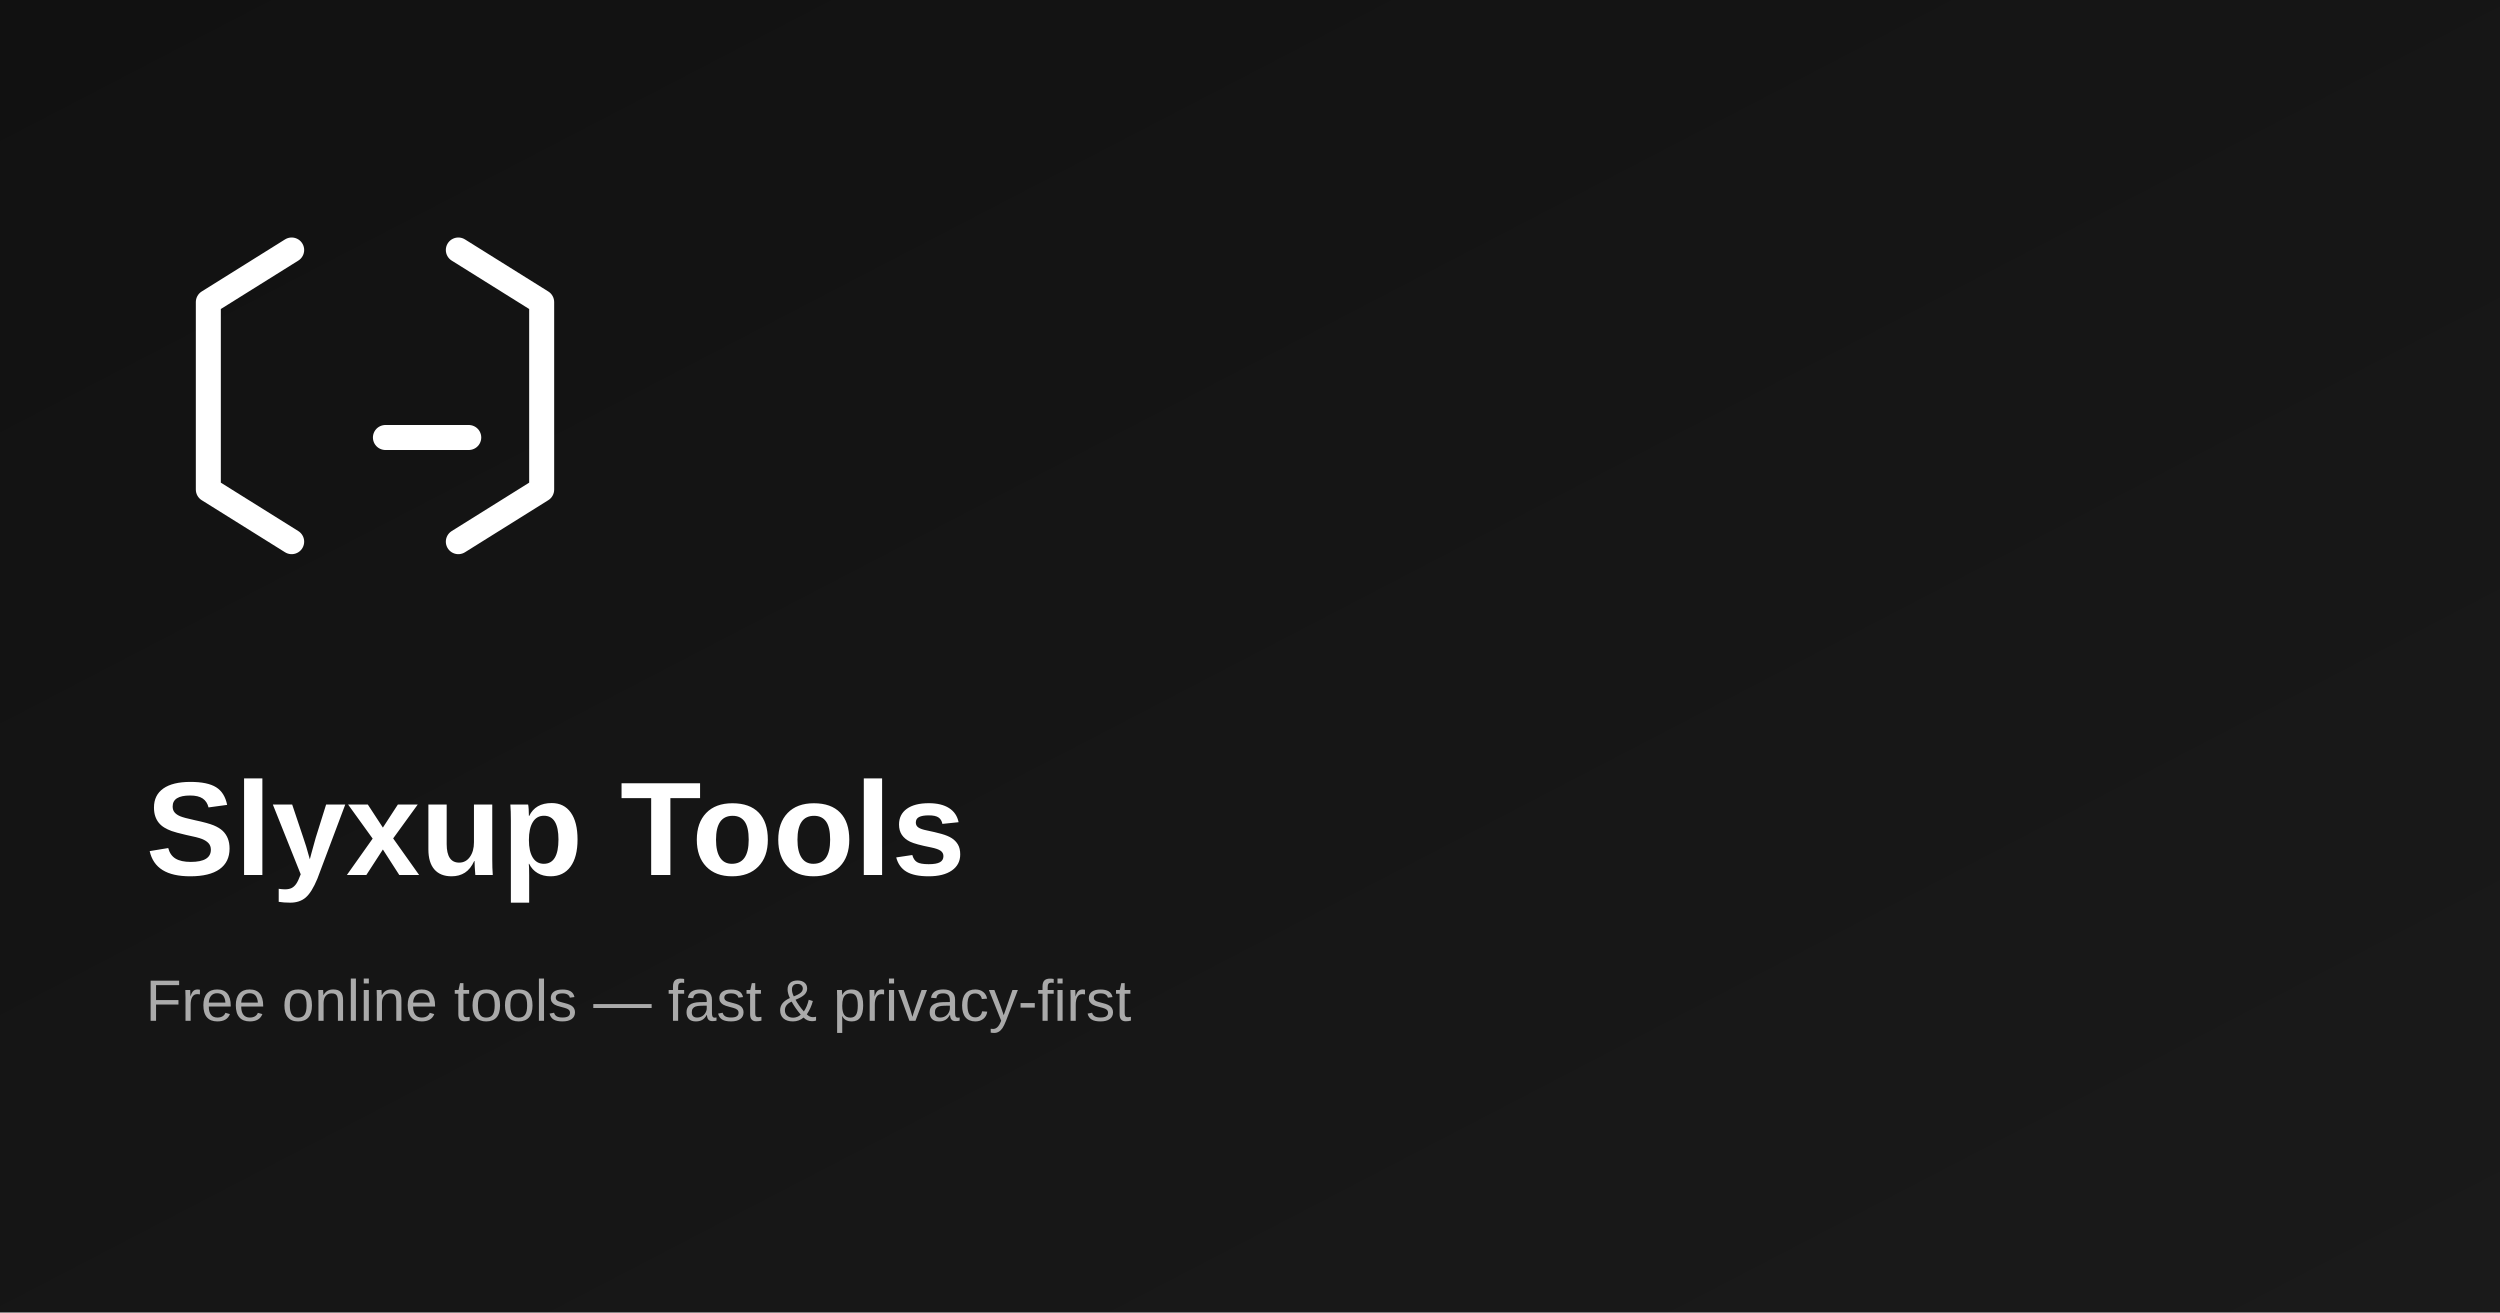
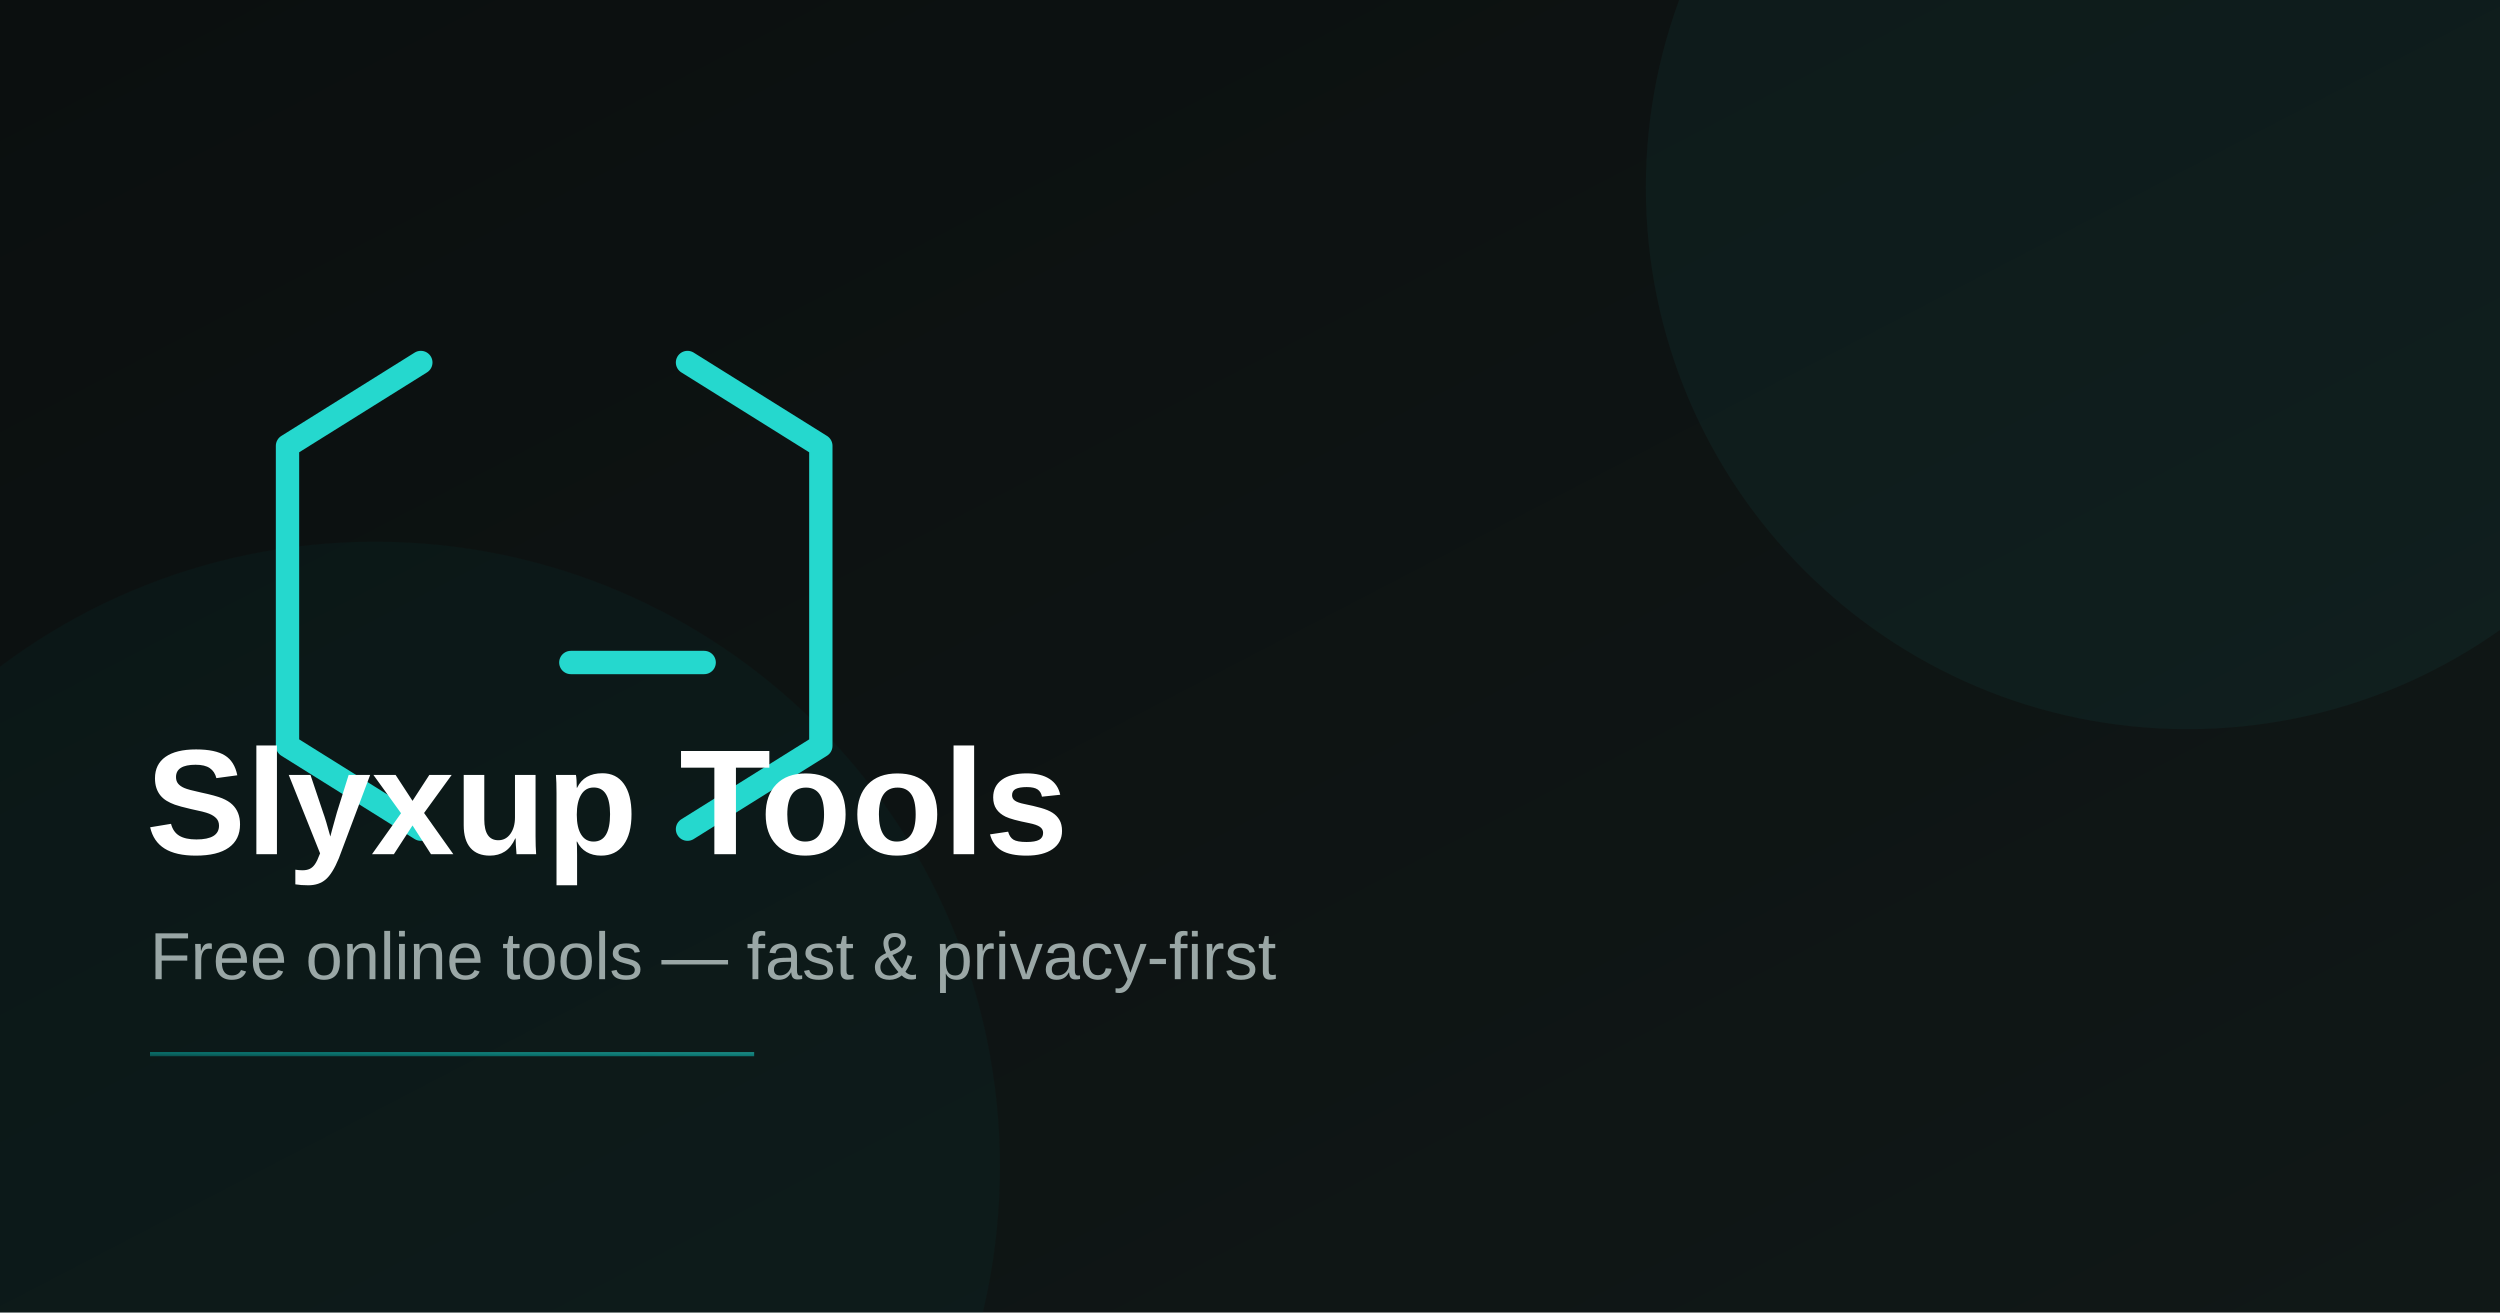
<svg xmlns="http://www.w3.org/2000/svg" viewBox="0 0 1200 630">
  <defs>
    <linearGradient id="bg" x1="0" y1="0" x2="1" y2="1">
-       <stop offset="0" stop-color="#111111" />
-       <stop offset="1" stop-color="#1a1a1a" />
+       <stop offset="0" stop-color="#0b0f0f" />
+       <stop offset="1" stop-color="#101817" />
+     </linearGradient>
+     <linearGradient id="teal" x1="0" y1="1" x2="1" y2="0">
+       <stop offset="0" stop-color="#08736F" />
+       <stop offset="0.5" stop-color="#08AFA7" />
+       <stop offset="1" stop-color="#25D8CE" />
    </linearGradient>
  </defs>
  <rect width="1200" height="630" fill="url(#bg)" />
-   <g transform="translate(70,80)">
-     <g fill="none" stroke="#ffffff" stroke-width="12" stroke-linecap="round" stroke-linejoin="round">
+   <circle cx="1050" cy="90" r="260" fill="#25D8CE" opacity="0.05" />
+   <circle cx="180" cy="560" r="300" fill="#08736F" opacity="0.06" />
+   <g transform="translate(90,110) scale(1.6)">
+     <g fill="none" stroke="#25D8CE" stroke-width="7" stroke-linecap="round" stroke-linejoin="round">
      <path d="M70 40l-40 25v90L70 180" />
      <path d="M150 40l40 25v90L150 180" />
      <path d="M115 130h40" />
    </g>
  </g>
-   <text x="70" y="420" font-family="Arial, Helvetica, sans-serif" font-size="64" font-weight="600" fill="#ffffff">Slyxup Tools</text>
-   <text x="70" y="490" font-family="Arial, Helvetica, sans-serif" font-size="28" fill="#aaaaaa">Free online tools — fast &amp; privacy-first</text>
+   <text x="70" y="410" font-family="Arial, Helvetica, sans-serif" font-size="72" font-weight="700" fill="#ffffff">Slyxup Tools</text>
+   <text x="72" y="470" font-family="Arial, Helvetica, sans-serif" font-size="32" fill="#9aa7a6">Free online tools — fast &amp; privacy-first</text>
+   <rect x="72" y="505" width="290" height="2" fill="url(#teal)" opacity="0.6" />
</svg>
